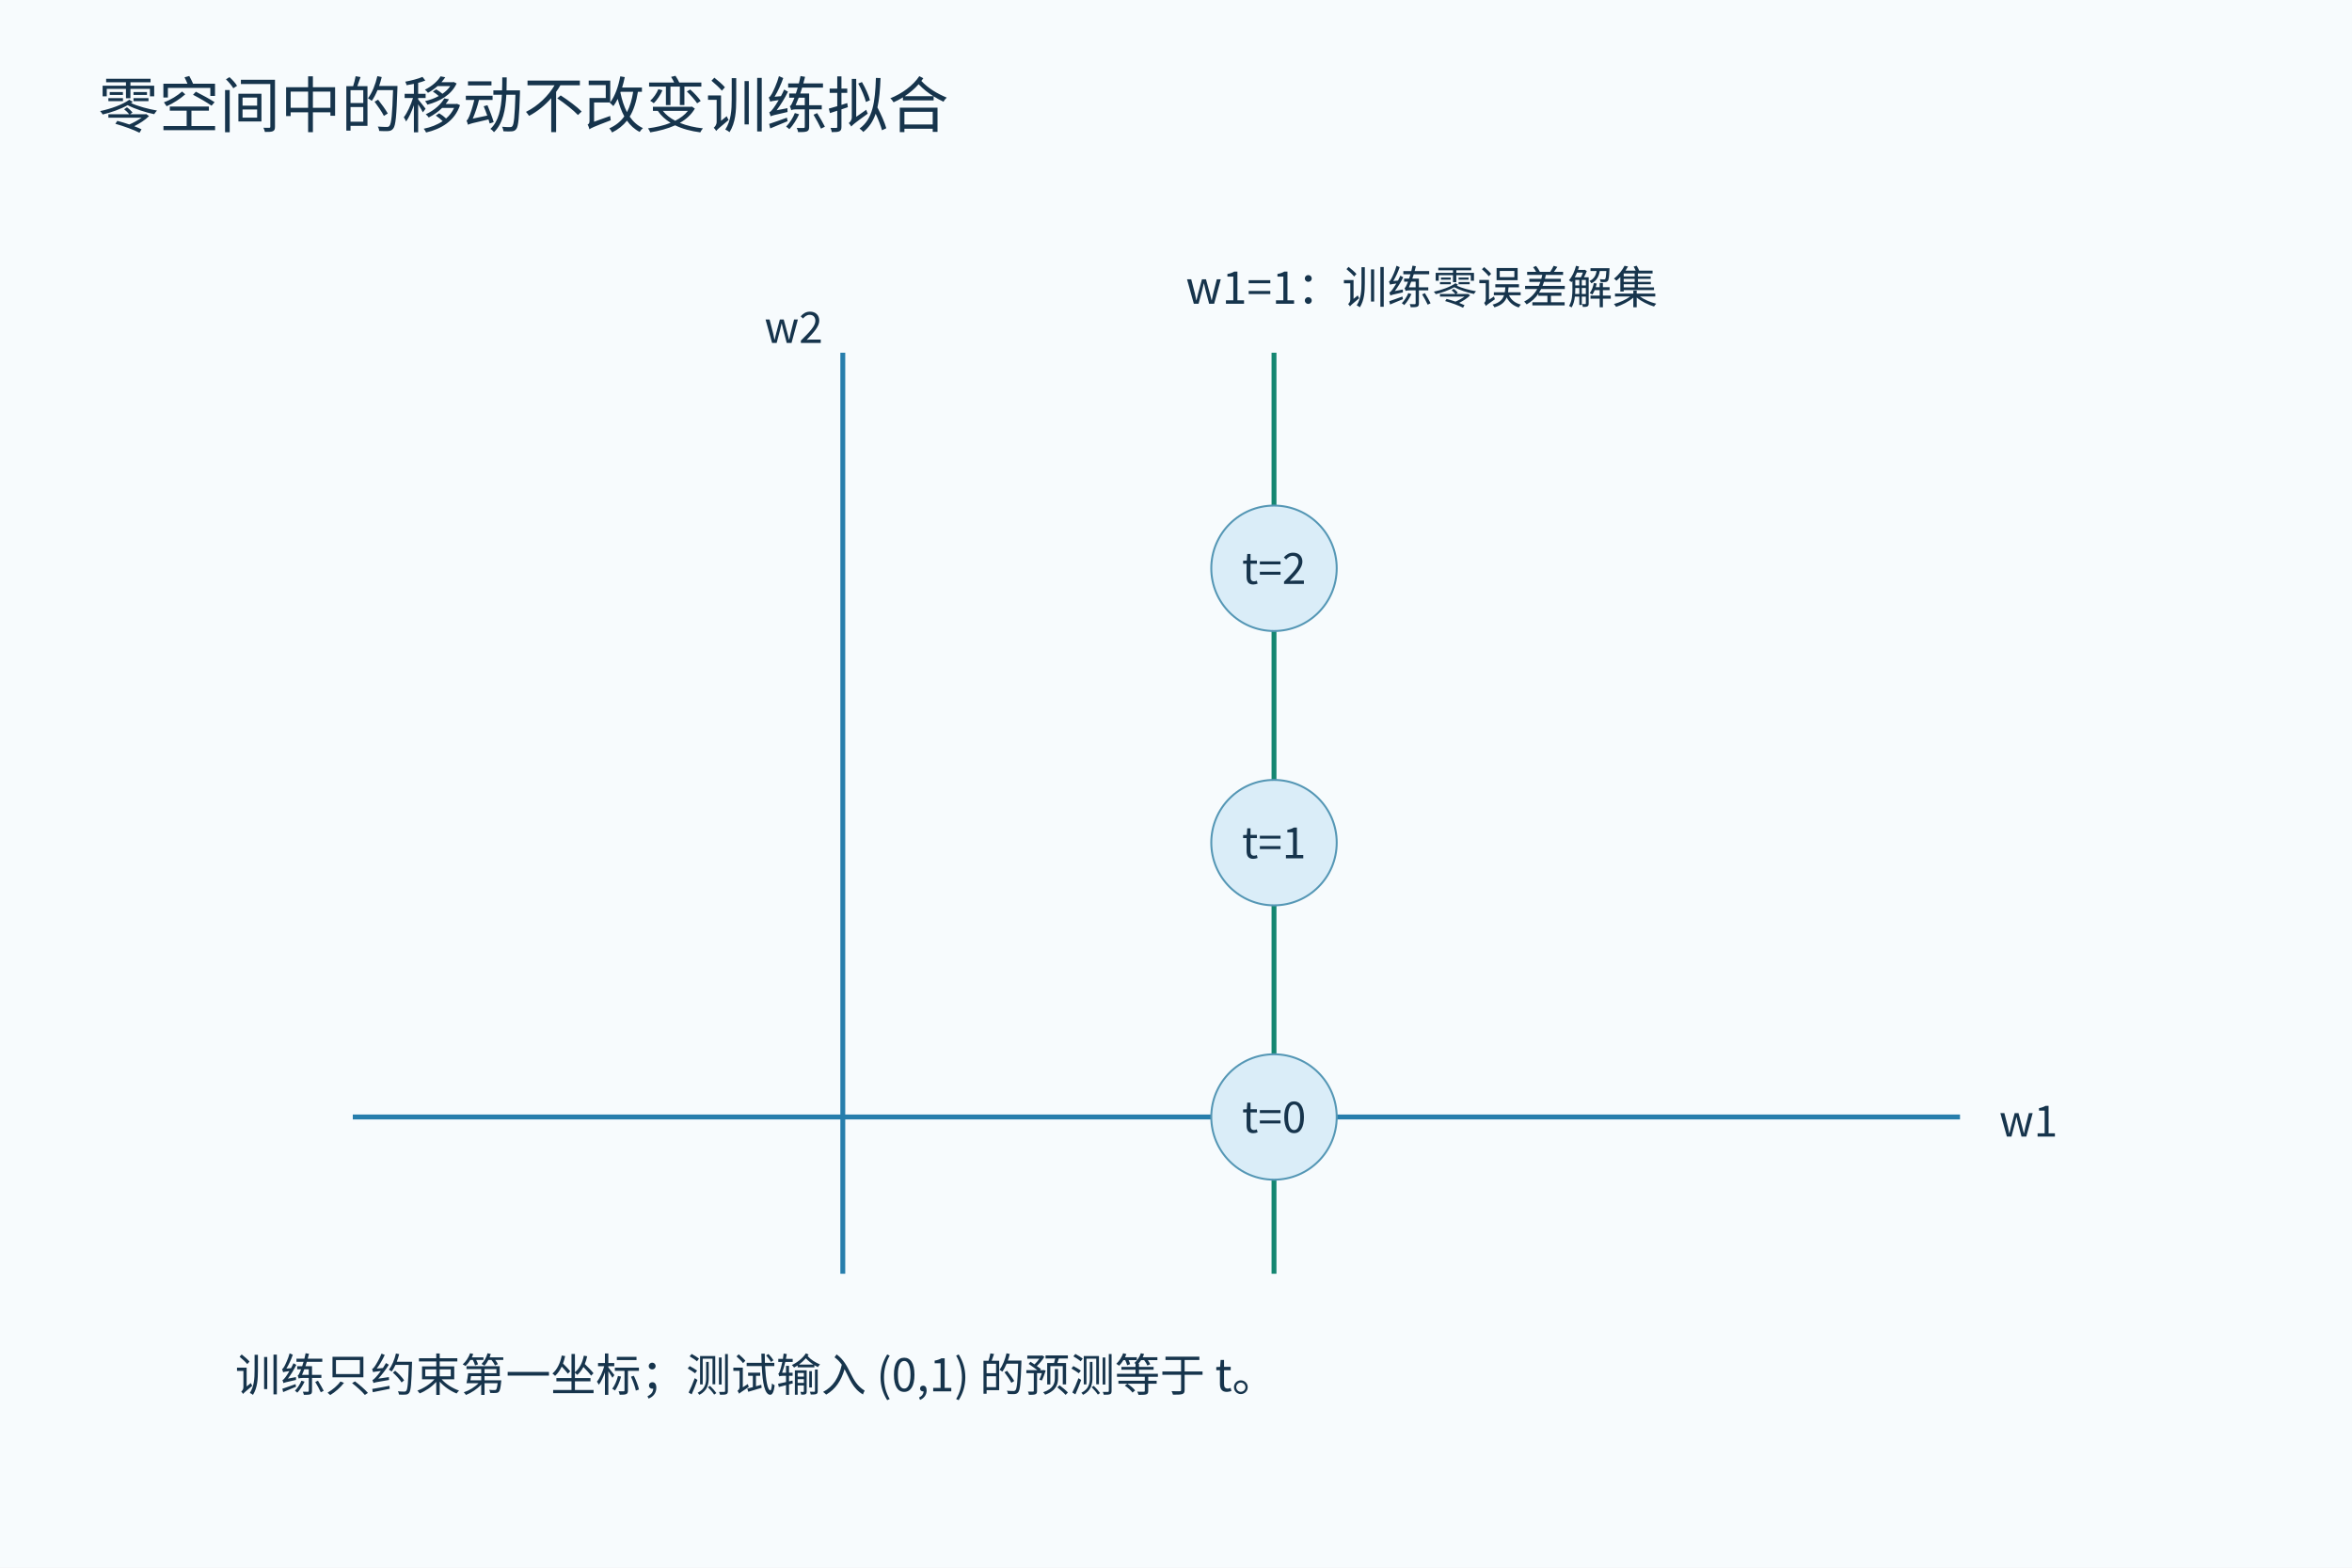
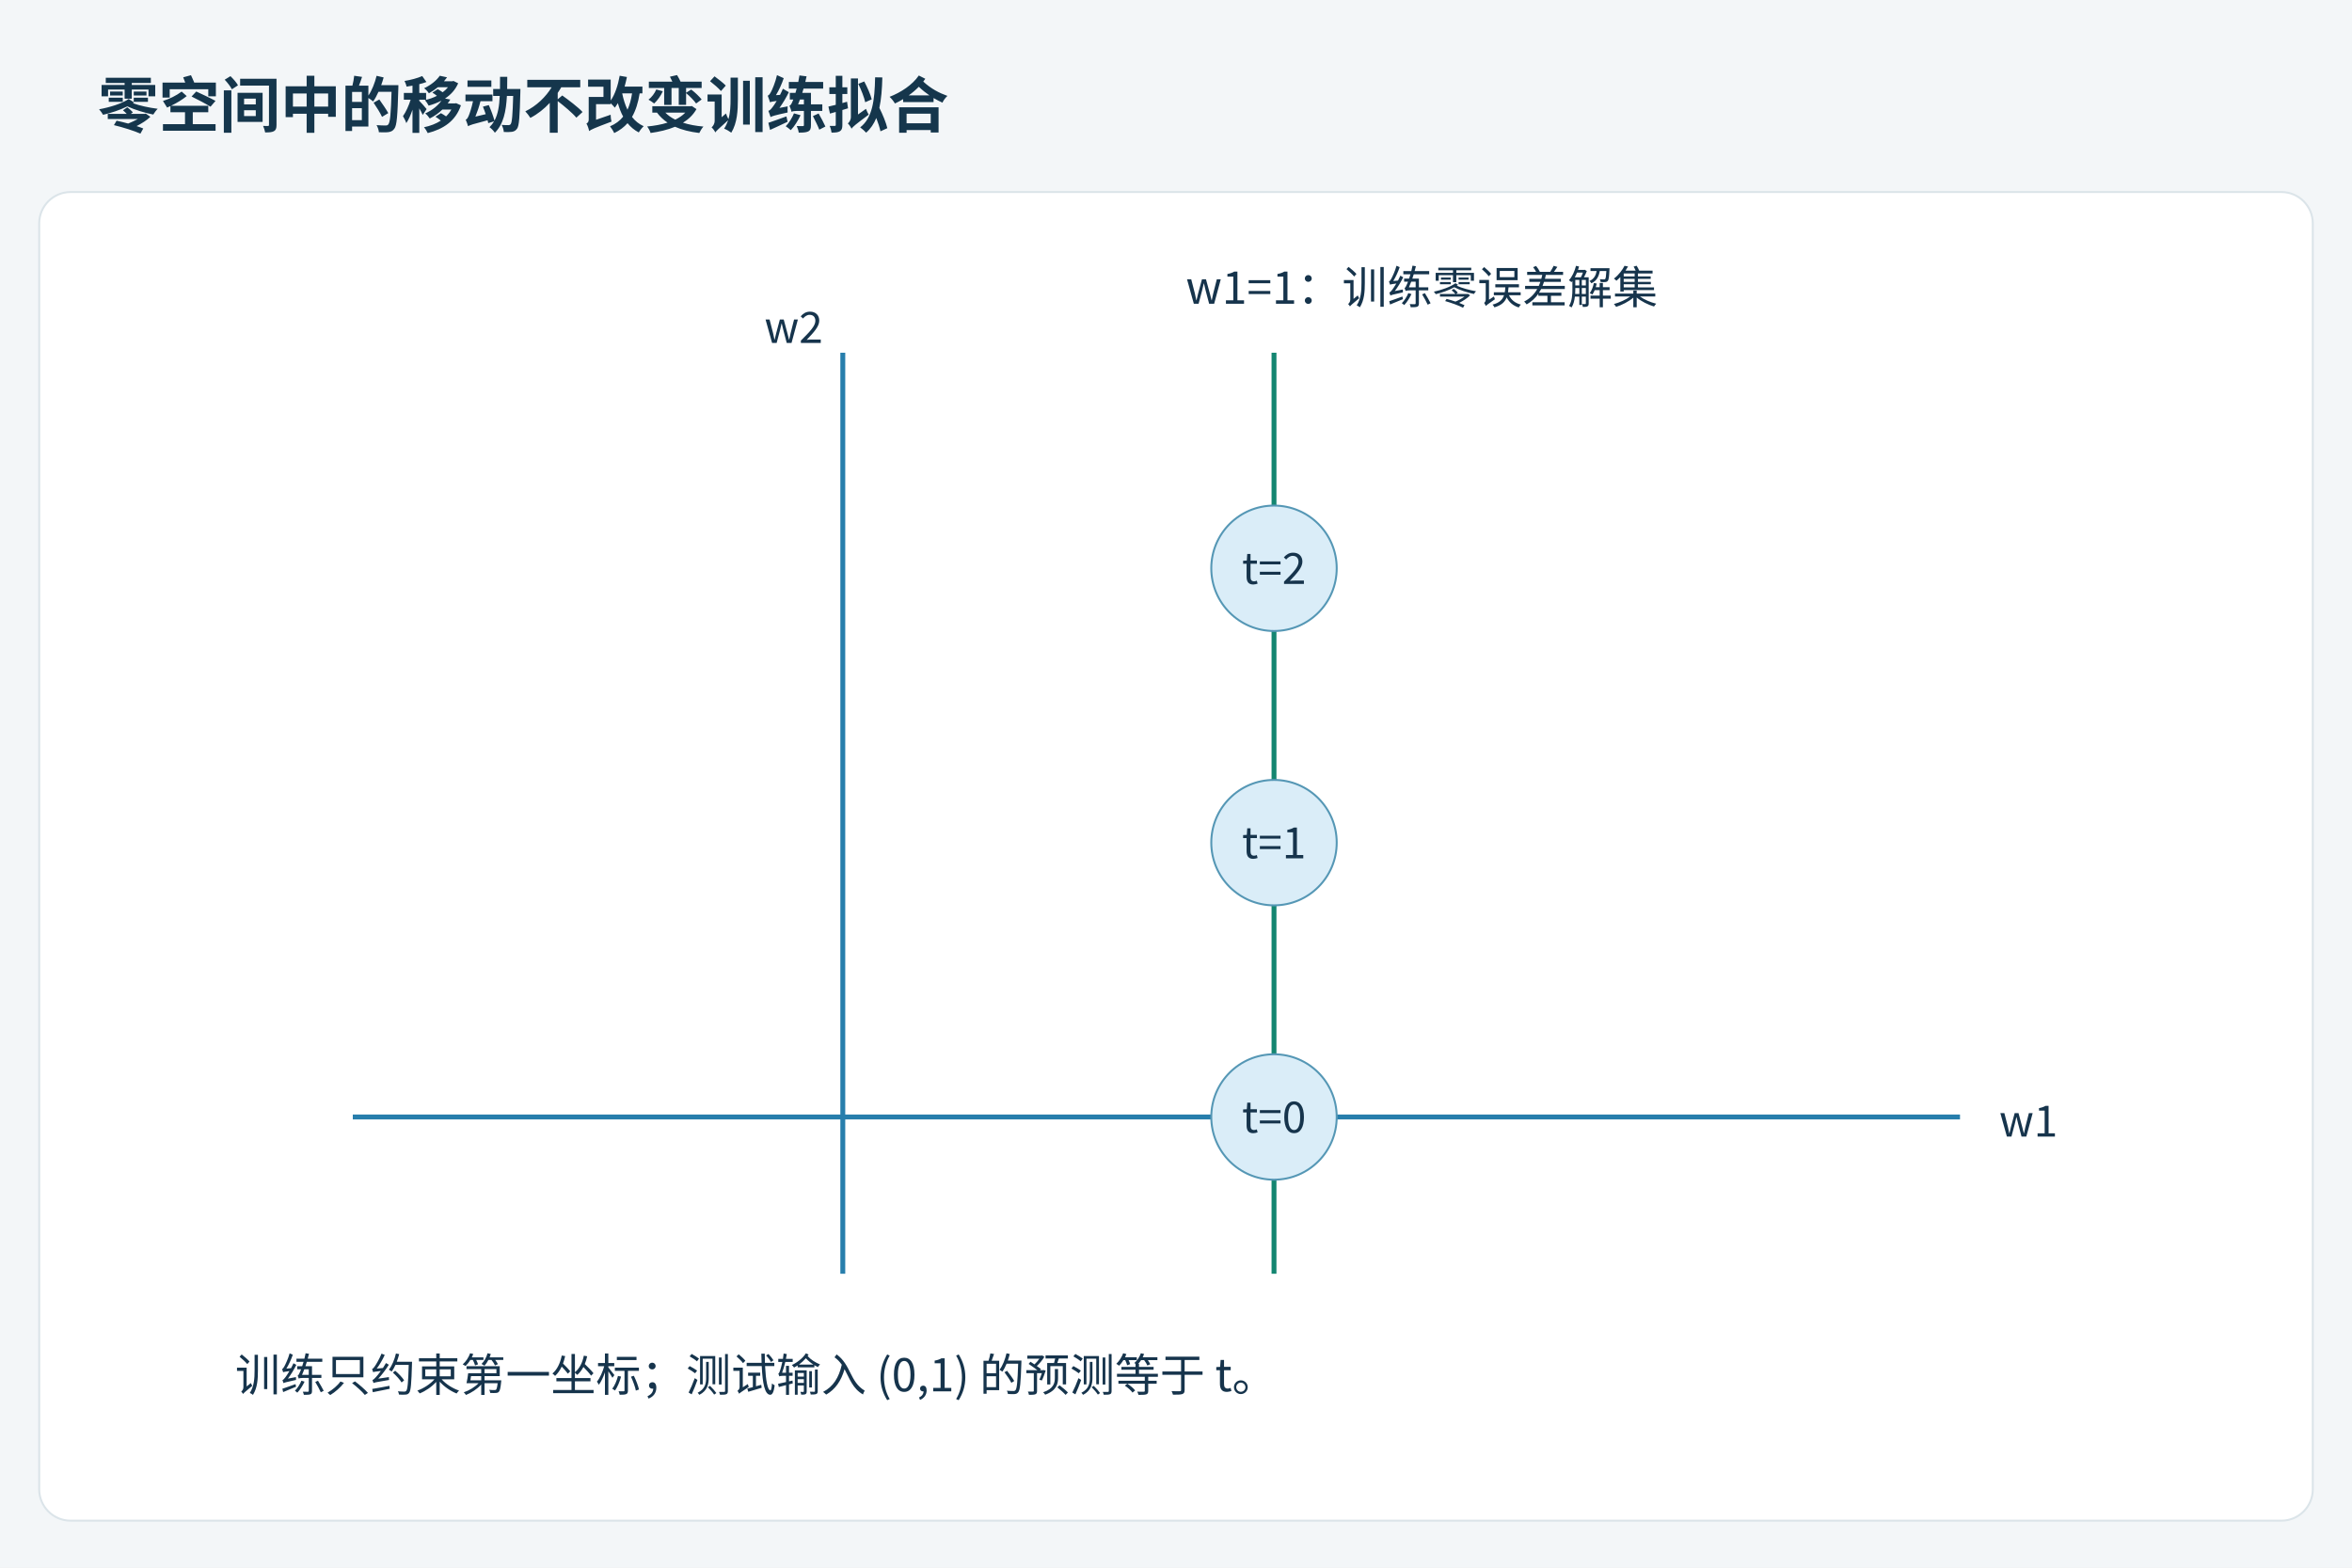
<svg xmlns="http://www.w3.org/2000/svg" width="1200" height="800" viewBox="0 0 1200 800" role="img">
  <defs>
    <marker id="arr" markerWidth="9" markerHeight="9" refX="8" refY="4" orient="auto">
      <path d="M0 0 L8 4 L0 8" fill="#277eac" />
    </marker>
  </defs>
-   <rect width="1200" height="800" fill="#f7fbfd" />
+   <rect width="1200" height="800" fill="#f3f6f8" />
+   <rect x="20" y="98" width="1160.0" height="678.0" rx="16" fill="white" stroke="#dbe4e9" />
  <g font-family="Microsoft YaHei,Noto Sans CJK SC,sans-serif">
-     <text x="50" y="65" font-size="31" fill="#16344c" text-anchor="start">零空间中的移动不改变训练拟合</text>
+     <text x="50" y="65" font-size="31" fill="#15364c" text-anchor="start" font-weight="700">零空间中的移动不改变训练拟合</text>
    <line x1="180" y1="570" x2="1000" y2="570" stroke="#277eac" stroke-width="2.5" />
    <line x1="430" y1="180" x2="430" y2="650" stroke="#277eac" stroke-width="2.5" />
    <line x1="650" y1="180" x2="650" y2="650" stroke="#148671" stroke-width="2.5" />
    <text x="605" y="155" font-size="23" fill="#16344c" text-anchor="start">w1=1：训练零误差解集</text>
    <circle cx="650" cy="290" r="32" fill="#daedf8" stroke="#5597b5" />
    <text x="650" y="298" font-size="22" fill="#16344c" text-anchor="middle">t=2</text>
    <circle cx="650" cy="430" r="32" fill="#daedf8" stroke="#5597b5" />
    <text x="650" y="438" font-size="22" fill="#16344c" text-anchor="middle">t=1</text>
    <circle cx="650" cy="570" r="32" fill="#daedf8" stroke="#5597b5" />
    <text x="650" y="578" font-size="22" fill="#16344c" text-anchor="middle">t=0</text>
    <text x="1020" y="580" font-size="22" fill="#16344c" text-anchor="start">w1</text>
    <text x="390" y="175" font-size="22" fill="#16344c" text-anchor="start">w2</text>
    <text x="120" y="710" font-size="23" fill="#16344c" text-anchor="start">训练只约束第一坐标；测试输入 (0,1) 的预测等于 t。</text>
  </g>
</svg>
